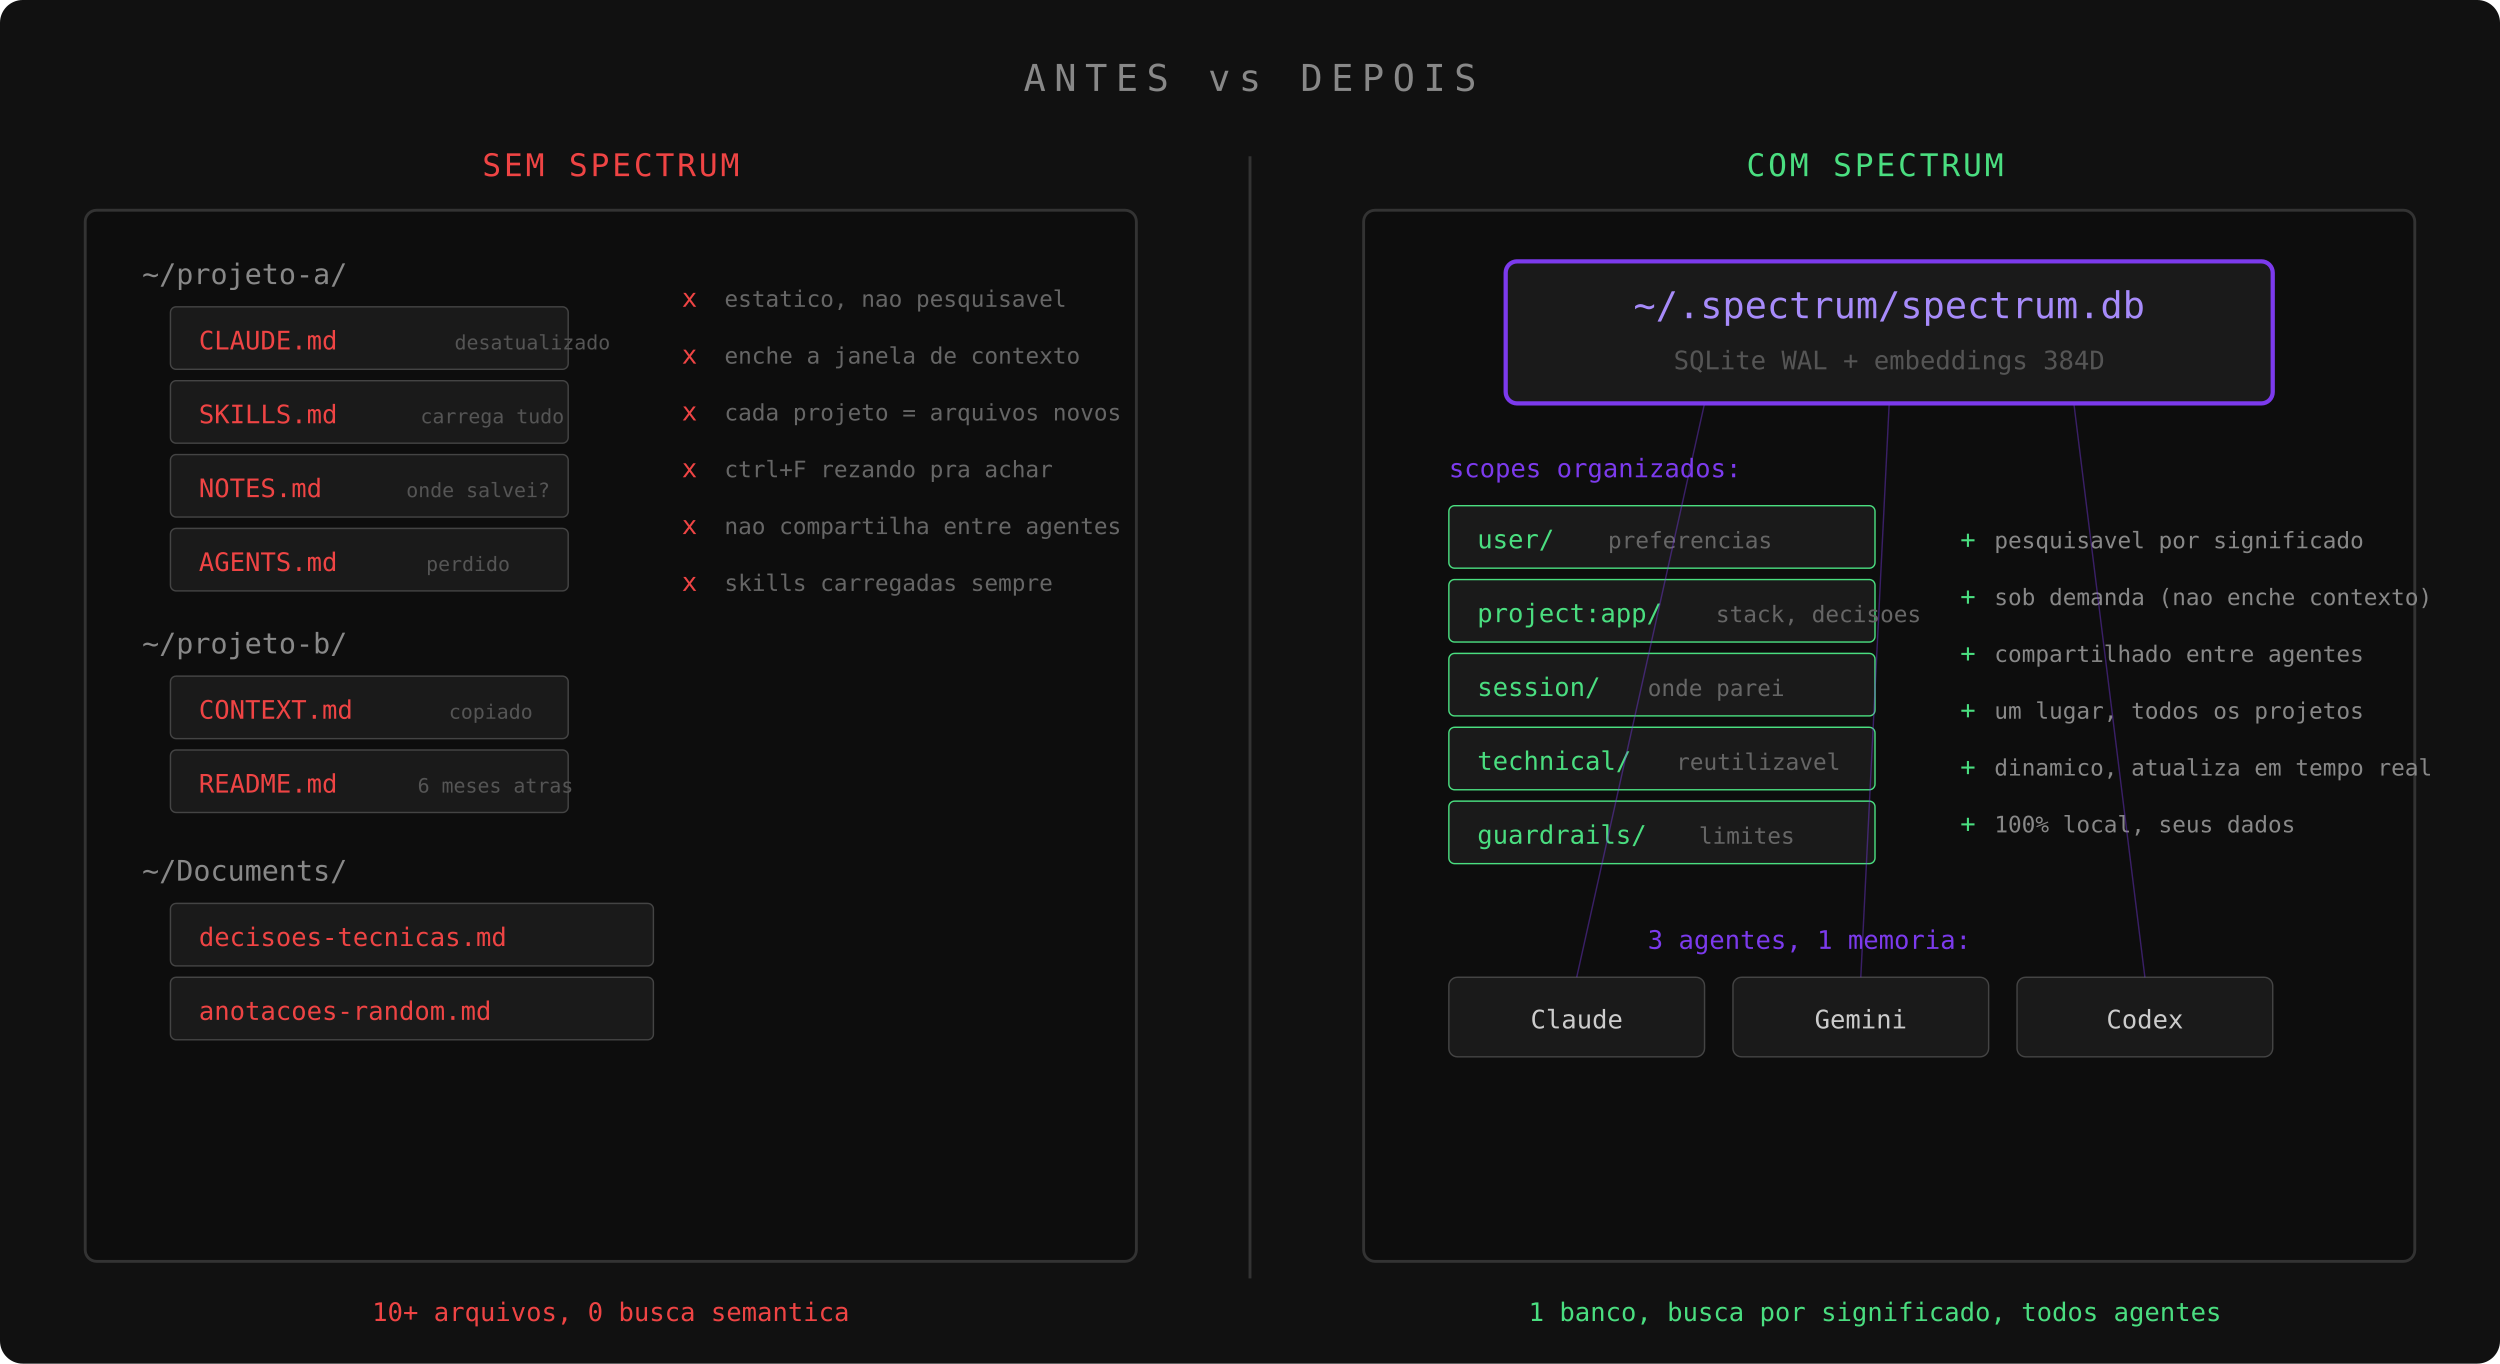
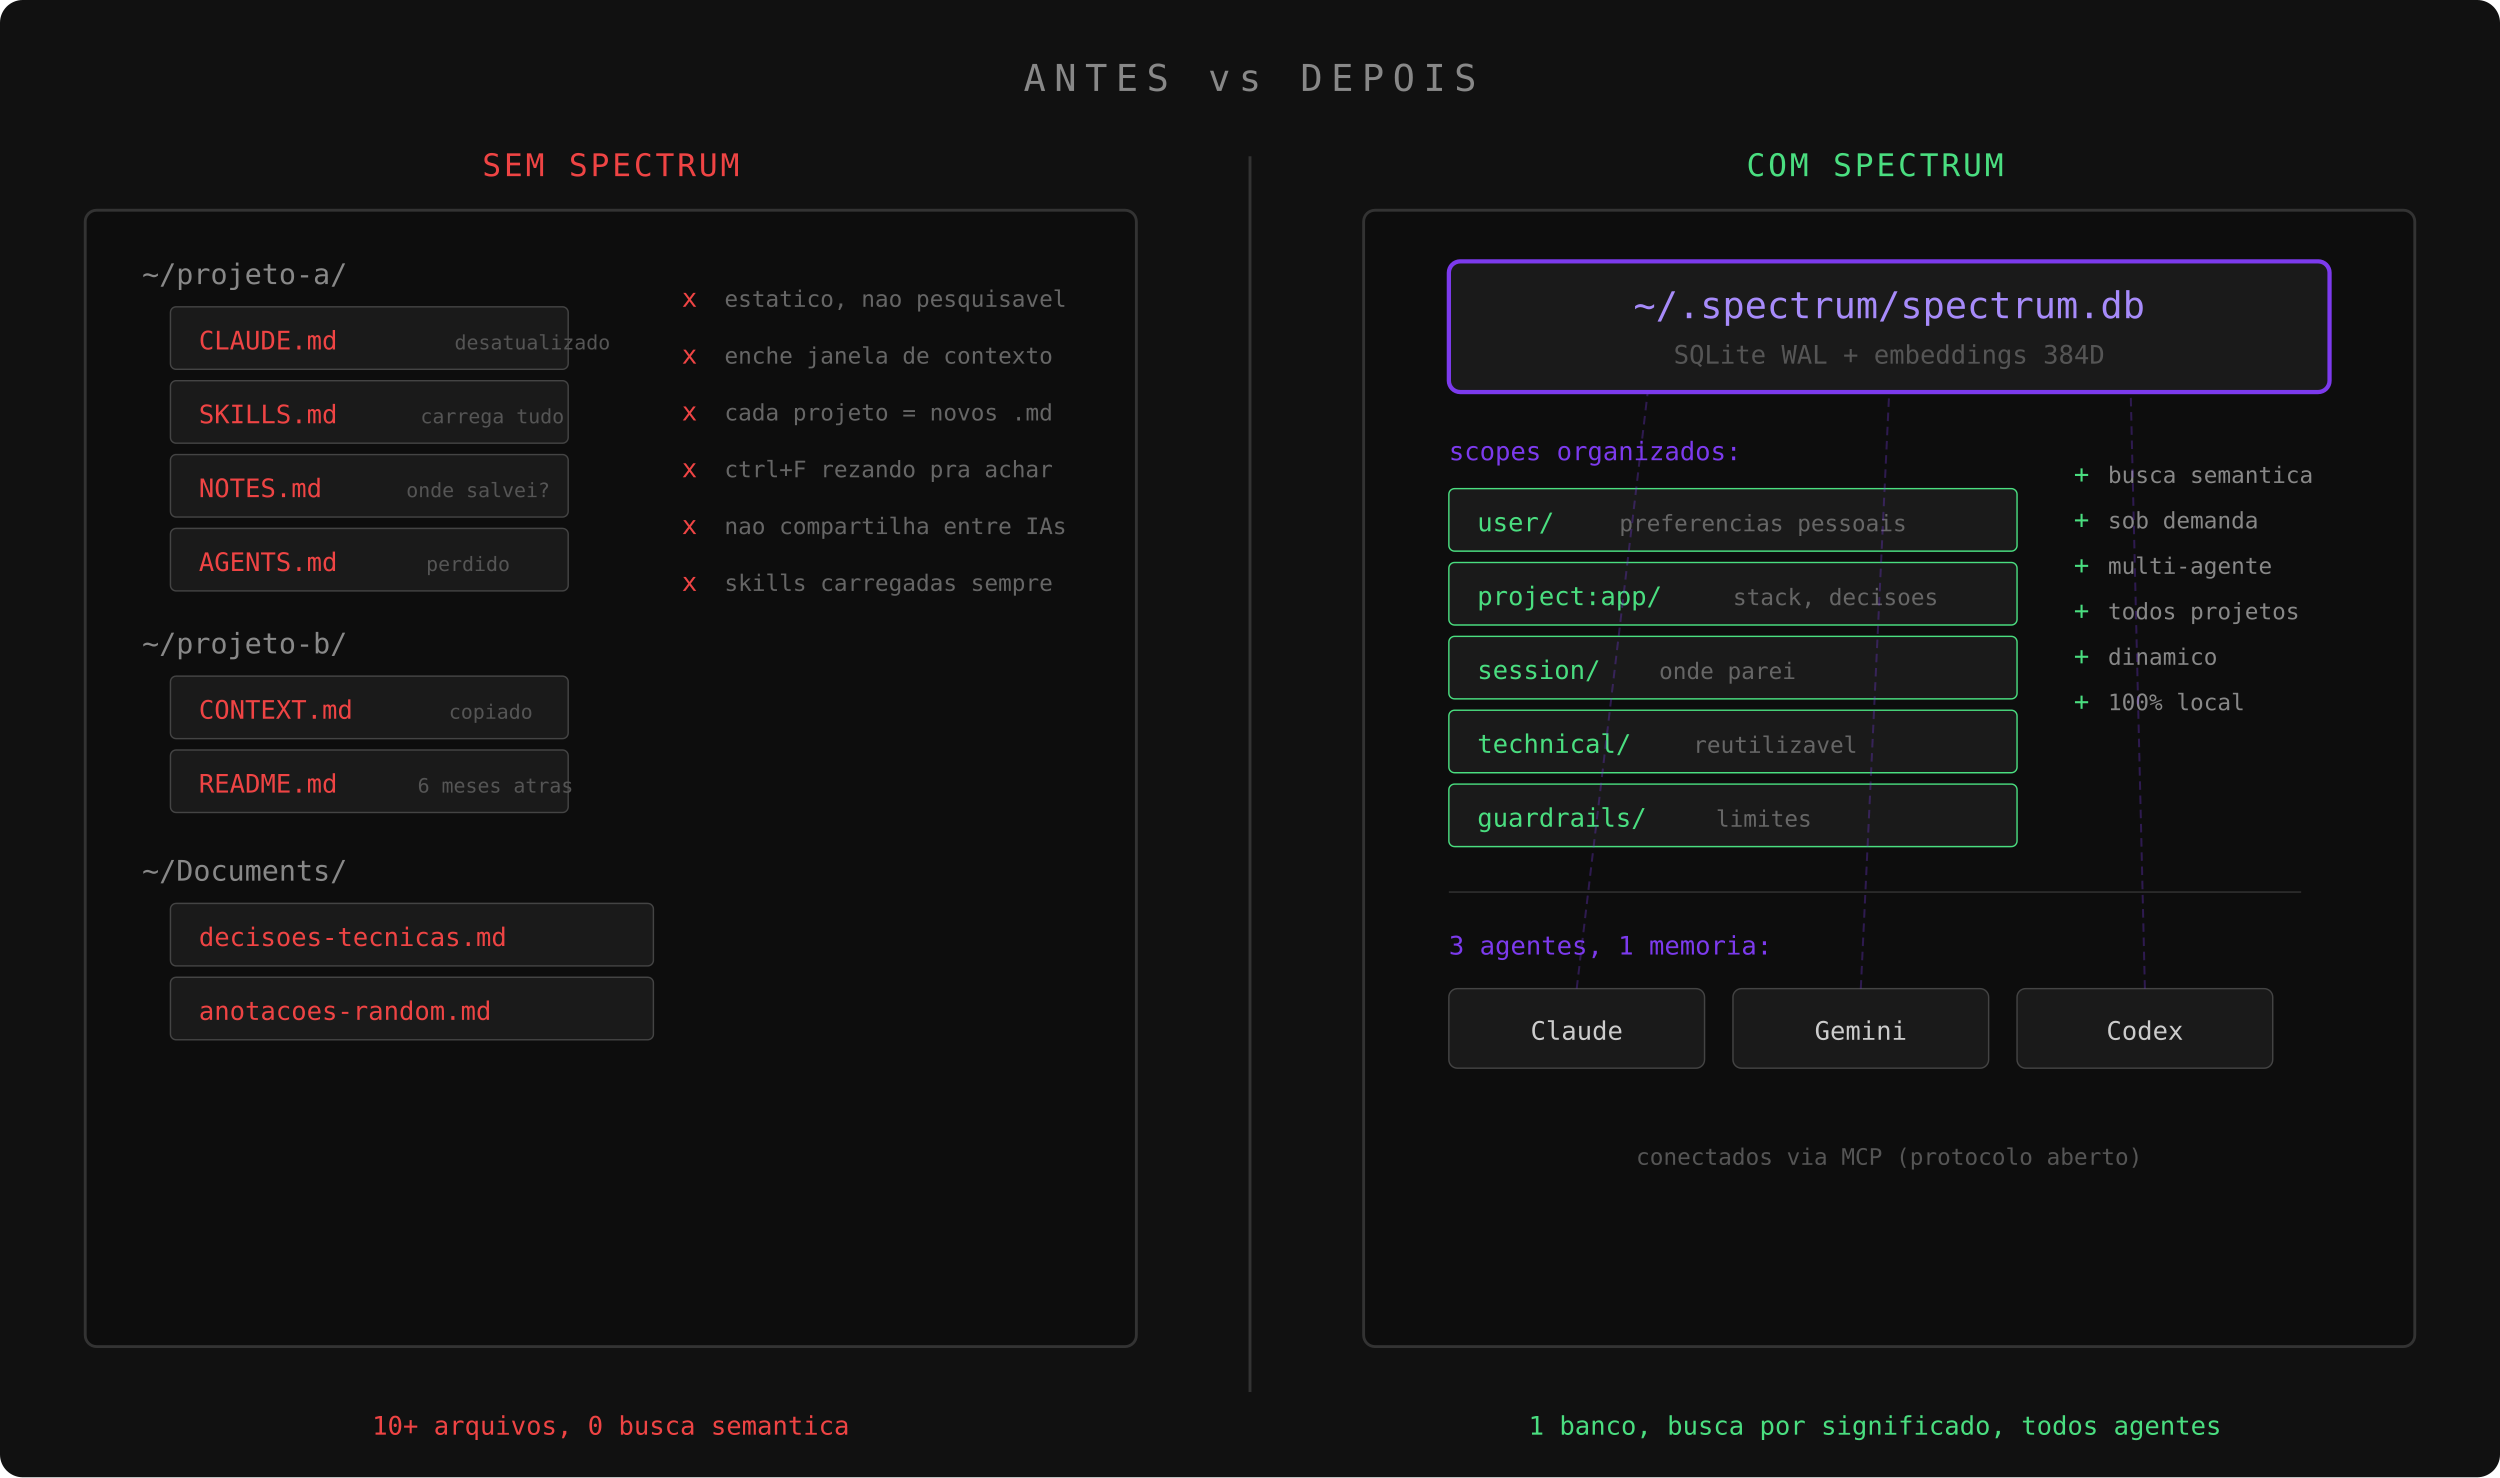
- <svg xmlns="http://www.w3.org/2000/svg" viewBox="0 0 880 480" width="880" height="480">
-   <rect width="880" height="480" fill="#111" rx="8" />
+ <svg xmlns="http://www.w3.org/2000/svg" viewBox="0 0 880 520" width="880" height="520">
+   <rect width="880" height="520" fill="#111" rx="8" />
  <text x="440" y="32" font-family="'IBM Plex Mono', 'SF Mono', monospace" font-size="13" fill="#888" text-anchor="middle" letter-spacing="3">ANTES vs DEPOIS</text>
  <text x="215" y="62" font-family="'IBM Plex Mono', monospace" font-size="11" fill="#ef4444" text-anchor="middle" letter-spacing="1">SEM SPECTRUM</text>
-   <rect x="30" y="74" width="370" height="370" rx="4" fill="#0d0d0d" stroke="#333" stroke-width="1" />
+   <rect x="30" y="74" width="370" height="400" rx="4" fill="#0d0d0d" stroke="#333" stroke-width="1" />
  <g font-family="'IBM Plex Mono', monospace">
    <text x="50" y="100" font-size="10" fill="#888">~/projeto-a/</text>
    <rect x="60" y="108" width="140" height="22" rx="2" fill="#1a1a1a" stroke="#444" stroke-width="0.5" />
    <text x="70" y="123" font-size="9" fill="#ef4444">CLAUDE.md</text>
    <text x="160" y="123" font-size="7" fill="#555">desatualizado</text>
    <rect x="60" y="134" width="140" height="22" rx="2" fill="#1a1a1a" stroke="#444" stroke-width="0.5" />
    <text x="70" y="149" font-size="9" fill="#ef4444">SKILLS.md</text>
    <text x="148" y="149" font-size="7" fill="#555">carrega tudo</text>
    <rect x="60" y="160" width="140" height="22" rx="2" fill="#1a1a1a" stroke="#444" stroke-width="0.5" />
    <text x="70" y="175" font-size="9" fill="#ef4444">NOTES.md</text>
    <text x="143" y="175" font-size="7" fill="#555">onde salvei?</text>
    <rect x="60" y="186" width="140" height="22" rx="2" fill="#1a1a1a" stroke="#444" stroke-width="0.5" />
    <text x="70" y="201" font-size="9" fill="#ef4444">AGENTS.md</text>
    <text x="150" y="201" font-size="7" fill="#555">perdido</text>
    <text x="50" y="230" font-size="10" fill="#888">~/projeto-b/</text>
    <rect x="60" y="238" width="140" height="22" rx="2" fill="#1a1a1a" stroke="#444" stroke-width="0.5" />
    <text x="70" y="253" font-size="9" fill="#ef4444">CONTEXT.md</text>
    <text x="158" y="253" font-size="7" fill="#555">copiado</text>
    <rect x="60" y="264" width="140" height="22" rx="2" fill="#1a1a1a" stroke="#444" stroke-width="0.5" />
    <text x="70" y="279" font-size="9" fill="#ef4444">README.md</text>
    <text x="147" y="279" font-size="7" fill="#555">6 meses atras</text>
    <text x="50" y="310" font-size="10" fill="#888">~/Documents/</text>
    <rect x="60" y="318" width="170" height="22" rx="2" fill="#1a1a1a" stroke="#444" stroke-width="0.5" />
    <text x="70" y="333" font-size="9" fill="#ef4444">decisoes-tecnicas.md</text>
    <rect x="60" y="344" width="170" height="22" rx="2" fill="#1a1a1a" stroke="#444" stroke-width="0.5" />
    <text x="70" y="359" font-size="9" fill="#ef4444">anotacoes-random.md</text>
    <text x="240" y="108" font-size="9" fill="#ef4444">x</text>
    <text x="255" y="108" font-size="8" fill="#666">estatico, nao pesquisavel</text>
    <text x="240" y="128" font-size="9" fill="#ef4444">x</text>
-     <text x="255" y="128" font-size="8" fill="#666">enche a janela de contexto</text>
+     <text x="255" y="128" font-size="8" fill="#666">enche janela de contexto</text>
    <text x="240" y="148" font-size="9" fill="#ef4444">x</text>
-     <text x="255" y="148" font-size="8" fill="#666">cada projeto = arquivos novos</text>
+     <text x="255" y="148" font-size="8" fill="#666">cada projeto = novos .md</text>
    <text x="240" y="168" font-size="9" fill="#ef4444">x</text>
    <text x="255" y="168" font-size="8" fill="#666">ctrl+F rezando pra achar</text>
    <text x="240" y="188" font-size="9" fill="#ef4444">x</text>
-     <text x="255" y="188" font-size="8" fill="#666">nao compartilha entre agentes</text>
+     <text x="255" y="188" font-size="8" fill="#666">nao compartilha entre IAs</text>
    <text x="240" y="208" font-size="9" fill="#ef4444">x</text>
    <text x="255" y="208" font-size="8" fill="#666">skills carregadas sempre</text>
  </g>
-   <line x1="440" y1="55" x2="440" y2="450" stroke="#333" stroke-width="1" />
+   <line x1="440" y1="55" x2="440" y2="490" stroke="#333" stroke-width="1" />
  <text x="660" y="62" font-family="'IBM Plex Mono', monospace" font-size="11" fill="#4ade80" text-anchor="middle" letter-spacing="1">COM SPECTRUM</text>
-   <rect x="480" y="74" width="370" height="370" rx="4" fill="#0d0d0d" stroke="#333" stroke-width="1" />
+   <rect x="480" y="74" width="370" height="400" rx="4" fill="#0d0d0d" stroke="#333" stroke-width="1" />
  <g font-family="'IBM Plex Mono', monospace">
-     <rect x="530" y="92" width="270" height="50" rx="4" fill="#1a1a1a" stroke="#7c3aed" stroke-width="1.5" />
+     <rect x="510" y="92" width="310" height="46" rx="4" fill="#1a1a1a" stroke="#7c3aed" stroke-width="1.5" />
    <text x="665" y="112" font-size="13" fill="#a78bfa" text-anchor="middle">~/.spectrum/spectrum.db</text>
-     <text x="665" y="130" font-size="9" fill="#555" text-anchor="middle">SQLite WAL + embeddings 384D</text>
-     <text x="510" y="168" font-size="9" fill="#7c3aed">scopes organizados:</text>
-     <rect x="510" y="178" width="150" height="22" rx="2" fill="#1a1a1a" stroke="#4ade80" stroke-width="0.5" />
-     <text x="520" y="193" font-size="9" fill="#4ade80">user/</text>
-     <text x="566" y="193" font-size="8" fill="#666">preferencias</text>
-     <rect x="510" y="204" width="150" height="22" rx="2" fill="#1a1a1a" stroke="#4ade80" stroke-width="0.5" />
-     <text x="520" y="219" font-size="9" fill="#4ade80">project:app/</text>
-     <text x="604" y="219" font-size="8" fill="#666">stack, decisoes</text>
-     <rect x="510" y="230" width="150" height="22" rx="2" fill="#1a1a1a" stroke="#4ade80" stroke-width="0.5" />
-     <text x="520" y="245" font-size="9" fill="#4ade80">session/</text>
-     <text x="580" y="245" font-size="8" fill="#666">onde parei</text>
-     <rect x="510" y="256" width="150" height="22" rx="2" fill="#1a1a1a" stroke="#4ade80" stroke-width="0.5" />
-     <text x="520" y="271" font-size="9" fill="#4ade80">technical/</text>
-     <text x="590" y="271" font-size="8" fill="#666">reutilizavel</text>
-     <rect x="510" y="282" width="150" height="22" rx="2" fill="#1a1a1a" stroke="#4ade80" stroke-width="0.5" />
-     <text x="520" y="297" font-size="9" fill="#4ade80">guardrails/</text>
-     <text x="598" y="297" font-size="8" fill="#666">limites</text>
-     <text x="690" y="193" font-size="9" fill="#4ade80">+</text>
-     <text x="702" y="193" font-size="8" fill="#888">pesquisavel por significado</text>
-     <text x="690" y="213" font-size="9" fill="#4ade80">+</text>
-     <text x="702" y="213" font-size="8" fill="#888">sob demanda (nao enche contexto)</text>
-     <text x="690" y="233" font-size="9" fill="#4ade80">+</text>
-     <text x="702" y="233" font-size="8" fill="#888">compartilhado entre agentes</text>
-     <text x="690" y="253" font-size="9" fill="#4ade80">+</text>
-     <text x="702" y="253" font-size="8" fill="#888">um lugar, todos os projetos</text>
-     <text x="690" y="273" font-size="9" fill="#4ade80">+</text>
-     <text x="702" y="273" font-size="8" fill="#888">dinamico, atualiza em tempo real</text>
-     <text x="690" y="293" font-size="9" fill="#4ade80">+</text>
-     <text x="702" y="293" font-size="8" fill="#888">100% local, seus dados</text>
-     <text x="580" y="334" font-size="9" fill="#7c3aed">3 agentes, 1 memoria:</text>
-     <rect x="510" y="344" width="90" height="28" rx="3" fill="#1a1a1a" stroke="#444" stroke-width="0.5" />
-     <text x="555" y="362" font-size="9" fill="#ccc" text-anchor="middle">Claude</text>
-     <rect x="610" y="344" width="90" height="28" rx="3" fill="#1a1a1a" stroke="#444" stroke-width="0.5" />
-     <text x="655" y="362" font-size="9" fill="#ccc" text-anchor="middle">Gemini</text>
-     <rect x="710" y="344" width="90" height="28" rx="3" fill="#1a1a1a" stroke="#444" stroke-width="0.5" />
-     <text x="755" y="362" font-size="9" fill="#ccc" text-anchor="middle">Codex</text>
-     <line x1="555" y1="344" x2="600" y2="142" stroke="#7c3aed" stroke-width="0.5" opacity="0.4" />
-     <line x1="655" y1="344" x2="665" y2="142" stroke="#7c3aed" stroke-width="0.5" opacity="0.4" />
-     <line x1="755" y1="344" x2="730" y2="142" stroke="#7c3aed" stroke-width="0.5" opacity="0.4" />
+     <text x="665" y="128" font-size="9" fill="#555" text-anchor="middle">SQLite WAL + embeddings 384D</text>
+     <text x="510" y="162" font-size="9" fill="#7c3aed">scopes organizados:</text>
+     <rect x="510" y="172" width="200" height="22" rx="2" fill="#1a1a1a" stroke="#4ade80" stroke-width="0.5" />
+     <text x="520" y="187" font-size="9" fill="#4ade80">user/</text>
+     <text x="570" y="187" font-size="8" fill="#666">preferencias pessoais</text>
+     <rect x="510" y="198" width="200" height="22" rx="2" fill="#1a1a1a" stroke="#4ade80" stroke-width="0.5" />
+     <text x="520" y="213" font-size="9" fill="#4ade80">project:app/</text>
+     <text x="610" y="213" font-size="8" fill="#666">stack, decisoes</text>
+     <rect x="510" y="224" width="200" height="22" rx="2" fill="#1a1a1a" stroke="#4ade80" stroke-width="0.5" />
+     <text x="520" y="239" font-size="9" fill="#4ade80">session/</text>
+     <text x="584" y="239" font-size="8" fill="#666">onde parei</text>
+     <rect x="510" y="250" width="200" height="22" rx="2" fill="#1a1a1a" stroke="#4ade80" stroke-width="0.5" />
+     <text x="520" y="265" font-size="9" fill="#4ade80">technical/</text>
+     <text x="596" y="265" font-size="8" fill="#666">reutilizavel</text>
+     <rect x="510" y="276" width="200" height="22" rx="2" fill="#1a1a1a" stroke="#4ade80" stroke-width="0.5" />
+     <text x="520" y="291" font-size="9" fill="#4ade80">guardrails/</text>
+     <text x="604" y="291" font-size="8" fill="#666">limites</text>
+     <text x="730" y="170" font-size="9" fill="#4ade80">+</text>
+     <text x="742" y="170" font-size="8" fill="#888">busca semantica</text>
+     <text x="730" y="186" font-size="9" fill="#4ade80">+</text>
+     <text x="742" y="186" font-size="8" fill="#888">sob demanda</text>
+     <text x="730" y="202" font-size="9" fill="#4ade80">+</text>
+     <text x="742" y="202" font-size="8" fill="#888">multi-agente</text>
+     <text x="730" y="218" font-size="9" fill="#4ade80">+</text>
+     <text x="742" y="218" font-size="8" fill="#888">todos projetos</text>
+     <text x="730" y="234" font-size="9" fill="#4ade80">+</text>
+     <text x="742" y="234" font-size="8" fill="#888">dinamico</text>
+     <text x="730" y="250" font-size="9" fill="#4ade80">+</text>
+     <text x="742" y="250" font-size="8" fill="#888">100% local</text>
+     <line x1="510" y1="314" x2="810" y2="314" stroke="#333" stroke-width="0.5" />
+     <text x="510" y="336" font-size="9" fill="#7c3aed">3 agentes, 1 memoria:</text>
+     <rect x="510" y="348" width="90" height="28" rx="3" fill="#1a1a1a" stroke="#444" stroke-width="0.5" />
+     <text x="555" y="366" font-size="9" fill="#ccc" text-anchor="middle">Claude</text>
+     <rect x="610" y="348" width="90" height="28" rx="3" fill="#1a1a1a" stroke="#444" stroke-width="0.5" />
+     <text x="655" y="366" font-size="9" fill="#ccc" text-anchor="middle">Gemini</text>
+     <rect x="710" y="348" width="90" height="28" rx="3" fill="#1a1a1a" stroke="#444" stroke-width="0.5" />
+     <text x="755" y="366" font-size="9" fill="#ccc" text-anchor="middle">Codex</text>
+     <line x1="555" y1="348" x2="580" y2="138" stroke="#7c3aed" stroke-width="0.7" opacity="0.3" stroke-dasharray="3,2" />
+     <line x1="655" y1="348" x2="665" y2="138" stroke="#7c3aed" stroke-width="0.7" opacity="0.3" stroke-dasharray="3,2" />
+     <line x1="755" y1="348" x2="750" y2="138" stroke="#7c3aed" stroke-width="0.7" opacity="0.3" stroke-dasharray="3,2" />
+     <text x="665" y="410" font-size="8" fill="#555" text-anchor="middle">conectados via MCP (protocolo aberto)</text>
  </g>
-   <text x="215" y="465" font-family="'IBM Plex Mono', monospace" font-size="9" fill="#ef4444" text-anchor="middle">10+ arquivos, 0 busca semantica</text>
-   <text x="660" y="465" font-family="'IBM Plex Mono', monospace" font-size="9" fill="#4ade80" text-anchor="middle">1 banco, busca por significado, todos agentes</text>
+   <text x="215" y="505" font-family="'IBM Plex Mono', monospace" font-size="9" fill="#ef4444" text-anchor="middle">10+ arquivos, 0 busca semantica</text>
+   <text x="660" y="505" font-family="'IBM Plex Mono', monospace" font-size="9" fill="#4ade80" text-anchor="middle">1 banco, busca por significado, todos agentes</text>
</svg>
